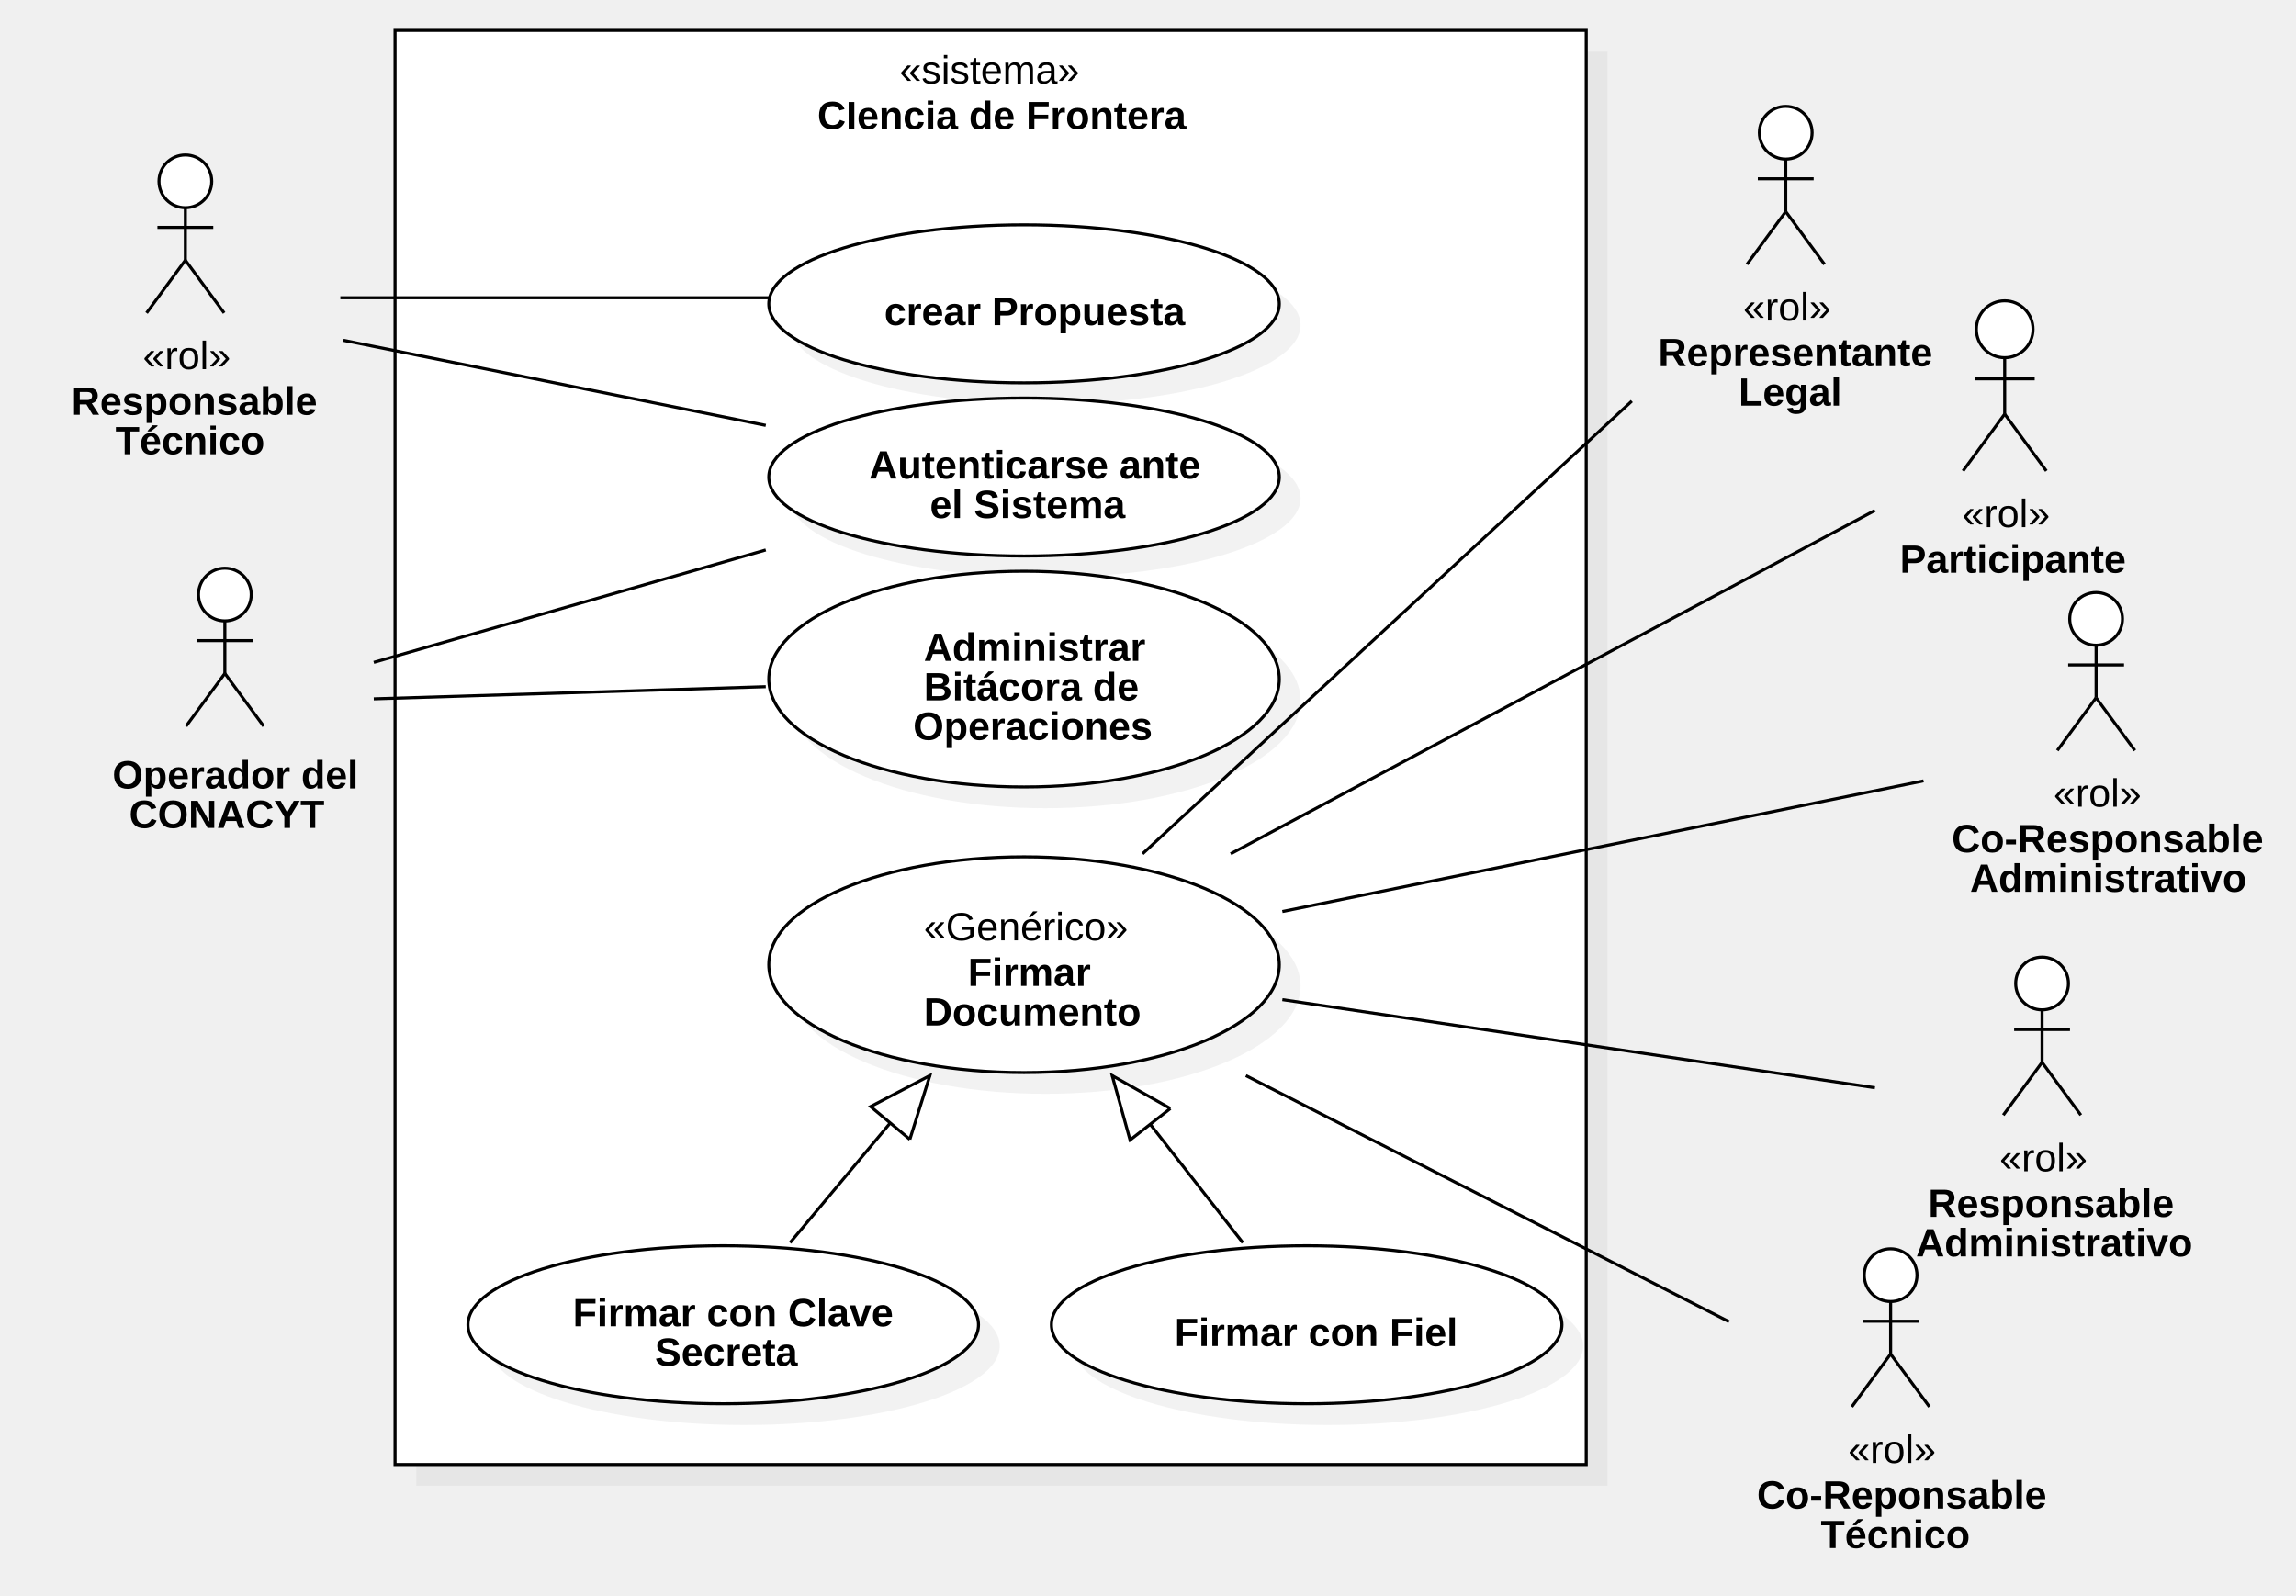
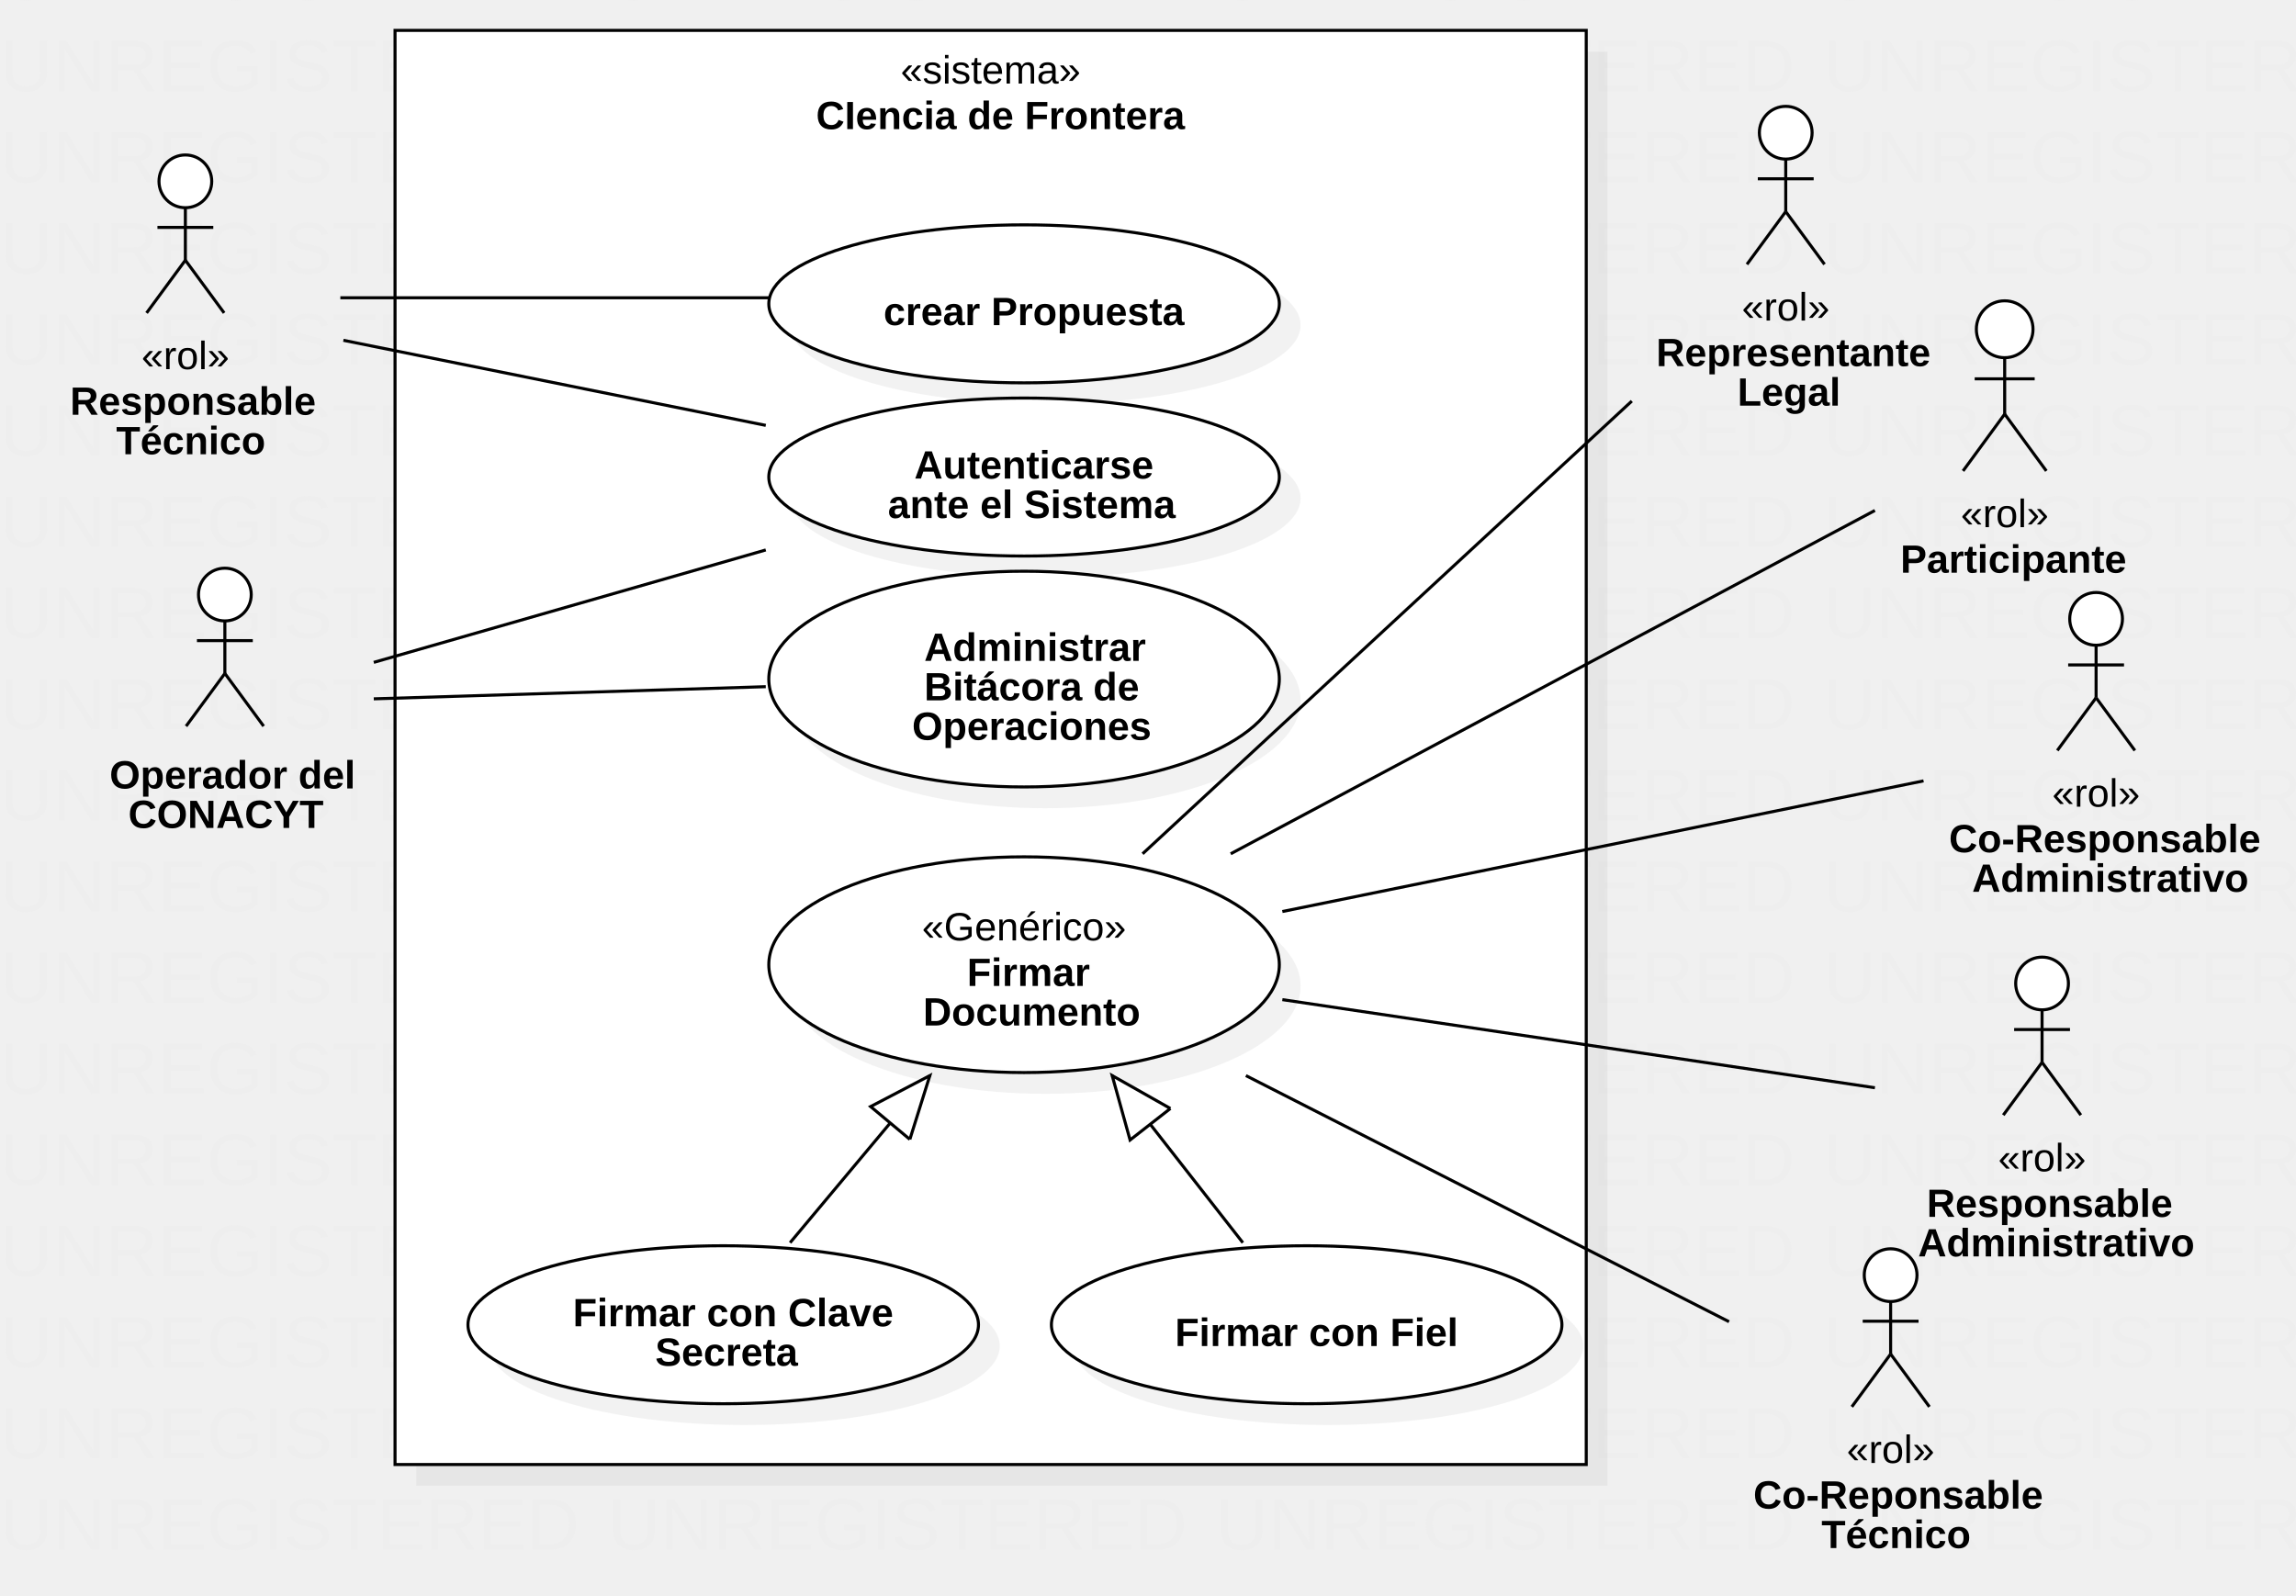
<svg xmlns="http://www.w3.org/2000/svg" version="1.1" width="755.572" height="525">
  <defs />
  <g>
+     <text fill="#eeeeee" stroke="none" font-family="Arial" font-size="24px" font-style="normal" font-weight="normal" text-decoration="none" x="0" y="0">UNREGISTERED</text>
+     <text fill="#eeeeee" stroke="none" font-family="Arial" font-size="24px" font-style="normal" font-weight="normal" text-decoration="none" x="0" y="30">UNREGISTERED</text>
+     <text fill="#eeeeee" stroke="none" font-family="Arial" font-size="24px" font-style="normal" font-weight="normal" text-decoration="none" x="0" y="60">UNREGISTERED</text>
+     <text fill="#eeeeee" stroke="none" font-family="Arial" font-size="24px" font-style="normal" font-weight="normal" text-decoration="none" x="0" y="90">UNREGISTERED</text>
+     <text fill="#eeeeee" stroke="none" font-family="Arial" font-size="24px" font-style="normal" font-weight="normal" text-decoration="none" x="0" y="120">UNREGISTERED</text>
+     <text fill="#eeeeee" stroke="none" font-family="Arial" font-size="24px" font-style="normal" font-weight="normal" text-decoration="none" x="0" y="150">UNREGISTERED</text>
+     <text fill="#eeeeee" stroke="none" font-family="Arial" font-size="24px" font-style="normal" font-weight="normal" text-decoration="none" x="0" y="180">UNREGISTERED</text>
+     <text fill="#eeeeee" stroke="none" font-family="Arial" font-size="24px" font-style="normal" font-weight="normal" text-decoration="none" x="0" y="210">UNREGISTERED</text>
+     <text fill="#eeeeee" stroke="none" font-family="Arial" font-size="24px" font-style="normal" font-weight="normal" text-decoration="none" x="0" y="240">UNREGISTERED</text>
+     <text fill="#eeeeee" stroke="none" font-family="Arial" font-size="24px" font-style="normal" font-weight="normal" text-decoration="none" x="0" y="270">UNREGISTERED</text>
+     <text fill="#eeeeee" stroke="none" font-family="Arial" font-size="24px" font-style="normal" font-weight="normal" text-decoration="none" x="0" y="300">UNREGISTERED</text>
+     <text fill="#eeeeee" stroke="none" font-family="Arial" font-size="24px" font-style="normal" font-weight="normal" text-decoration="none" x="0" y="330">UNREGISTERED</text>
+     <text fill="#eeeeee" stroke="none" font-family="Arial" font-size="24px" font-style="normal" font-weight="normal" text-decoration="none" x="0" y="360">UNREGISTERED</text>
+     <text fill="#eeeeee" stroke="none" font-family="Arial" font-size="24px" font-style="normal" font-weight="normal" text-decoration="none" x="0" y="390">UNREGISTERED</text>
+     <text fill="#eeeeee" stroke="none" font-family="Arial" font-size="24px" font-style="normal" font-weight="normal" text-decoration="none" x="0" y="420">UNREGISTERED</text>
+     <text fill="#eeeeee" stroke="none" font-family="Arial" font-size="24px" font-style="normal" font-weight="normal" text-decoration="none" x="0" y="450">UNREGISTERED</text>
+     <text fill="#eeeeee" stroke="none" font-family="Arial" font-size="24px" font-style="normal" font-weight="normal" text-decoration="none" x="0" y="480">UNREGISTERED</text>
+     <text fill="#eeeeee" stroke="none" font-family="Arial" font-size="24px" font-style="normal" font-weight="normal" text-decoration="none" x="0" y="510">UNREGISTERED</text>
+     <text fill="#eeeeee" stroke="none" font-family="Arial" font-size="24px" font-style="normal" font-weight="normal" text-decoration="none" x="200" y="0">UNREGISTERED</text>
+     <text fill="#eeeeee" stroke="none" font-family="Arial" font-size="24px" font-style="normal" font-weight="normal" text-decoration="none" x="200" y="30">UNREGISTERED</text>
+     <text fill="#eeeeee" stroke="none" font-family="Arial" font-size="24px" font-style="normal" font-weight="normal" text-decoration="none" x="200" y="60">UNREGISTERED</text>
+     <text fill="#eeeeee" stroke="none" font-family="Arial" font-size="24px" font-style="normal" font-weight="normal" text-decoration="none" x="200" y="90">UNREGISTERED</text>
+     <text fill="#eeeeee" stroke="none" font-family="Arial" font-size="24px" font-style="normal" font-weight="normal" text-decoration="none" x="200" y="120">UNREGISTERED</text>
+     <text fill="#eeeeee" stroke="none" font-family="Arial" font-size="24px" font-style="normal" font-weight="normal" text-decoration="none" x="200" y="150">UNREGISTERED</text>
+     <text fill="#eeeeee" stroke="none" font-family="Arial" font-size="24px" font-style="normal" font-weight="normal" text-decoration="none" x="200" y="180">UNREGISTERED</text>
+     <text fill="#eeeeee" stroke="none" font-family="Arial" font-size="24px" font-style="normal" font-weight="normal" text-decoration="none" x="200" y="210">UNREGISTERED</text>
+     <text fill="#eeeeee" stroke="none" font-family="Arial" font-size="24px" font-style="normal" font-weight="normal" text-decoration="none" x="200" y="240">UNREGISTERED</text>
+     <text fill="#eeeeee" stroke="none" font-family="Arial" font-size="24px" font-style="normal" font-weight="normal" text-decoration="none" x="200" y="270">UNREGISTERED</text>
+     <text fill="#eeeeee" stroke="none" font-family="Arial" font-size="24px" font-style="normal" font-weight="normal" text-decoration="none" x="200" y="300">UNREGISTERED</text>
+     <text fill="#eeeeee" stroke="none" font-family="Arial" font-size="24px" font-style="normal" font-weight="normal" text-decoration="none" x="200" y="330">UNREGISTERED</text>
+     <text fill="#eeeeee" stroke="none" font-family="Arial" font-size="24px" font-style="normal" font-weight="normal" text-decoration="none" x="200" y="360">UNREGISTERED</text>
+     <text fill="#eeeeee" stroke="none" font-family="Arial" font-size="24px" font-style="normal" font-weight="normal" text-decoration="none" x="200" y="390">UNREGISTERED</text>
+     <text fill="#eeeeee" stroke="none" font-family="Arial" font-size="24px" font-style="normal" font-weight="normal" text-decoration="none" x="200" y="420">UNREGISTERED</text>
+     <text fill="#eeeeee" stroke="none" font-family="Arial" font-size="24px" font-style="normal" font-weight="normal" text-decoration="none" x="200" y="450">UNREGISTERED</text>
+     <text fill="#eeeeee" stroke="none" font-family="Arial" font-size="24px" font-style="normal" font-weight="normal" text-decoration="none" x="200" y="480">UNREGISTERED</text>
+     <text fill="#eeeeee" stroke="none" font-family="Arial" font-size="24px" font-style="normal" font-weight="normal" text-decoration="none" x="200" y="510">UNREGISTERED</text>
+     <text fill="#eeeeee" stroke="none" font-family="Arial" font-size="24px" font-style="normal" font-weight="normal" text-decoration="none" x="400" y="0">UNREGISTERED</text>
+     <text fill="#eeeeee" stroke="none" font-family="Arial" font-size="24px" font-style="normal" font-weight="normal" text-decoration="none" x="400" y="30">UNREGISTERED</text>
+     <text fill="#eeeeee" stroke="none" font-family="Arial" font-size="24px" font-style="normal" font-weight="normal" text-decoration="none" x="400" y="60">UNREGISTERED</text>
+     <text fill="#eeeeee" stroke="none" font-family="Arial" font-size="24px" font-style="normal" font-weight="normal" text-decoration="none" x="400" y="90">UNREGISTERED</text>
+     <text fill="#eeeeee" stroke="none" font-family="Arial" font-size="24px" font-style="normal" font-weight="normal" text-decoration="none" x="400" y="120">UNREGISTERED</text>
+     <text fill="#eeeeee" stroke="none" font-family="Arial" font-size="24px" font-style="normal" font-weight="normal" text-decoration="none" x="400" y="150">UNREGISTERED</text>
+     <text fill="#eeeeee" stroke="none" font-family="Arial" font-size="24px" font-style="normal" font-weight="normal" text-decoration="none" x="400" y="180">UNREGISTERED</text>
+     <text fill="#eeeeee" stroke="none" font-family="Arial" font-size="24px" font-style="normal" font-weight="normal" text-decoration="none" x="400" y="210">UNREGISTERED</text>
+     <text fill="#eeeeee" stroke="none" font-family="Arial" font-size="24px" font-style="normal" font-weight="normal" text-decoration="none" x="400" y="240">UNREGISTERED</text>
+     <text fill="#eeeeee" stroke="none" font-family="Arial" font-size="24px" font-style="normal" font-weight="normal" text-decoration="none" x="400" y="270">UNREGISTERED</text>
+     <text fill="#eeeeee" stroke="none" font-family="Arial" font-size="24px" font-style="normal" font-weight="normal" text-decoration="none" x="400" y="300">UNREGISTERED</text>
+     <text fill="#eeeeee" stroke="none" font-family="Arial" font-size="24px" font-style="normal" font-weight="normal" text-decoration="none" x="400" y="330">UNREGISTERED</text>
+     <text fill="#eeeeee" stroke="none" font-family="Arial" font-size="24px" font-style="normal" font-weight="normal" text-decoration="none" x="400" y="360">UNREGISTERED</text>
+     <text fill="#eeeeee" stroke="none" font-family="Arial" font-size="24px" font-style="normal" font-weight="normal" text-decoration="none" x="400" y="390">UNREGISTERED</text>
+     <text fill="#eeeeee" stroke="none" font-family="Arial" font-size="24px" font-style="normal" font-weight="normal" text-decoration="none" x="400" y="420">UNREGISTERED</text>
+     <text fill="#eeeeee" stroke="none" font-family="Arial" font-size="24px" font-style="normal" font-weight="normal" text-decoration="none" x="400" y="450">UNREGISTERED</text>
+     <text fill="#eeeeee" stroke="none" font-family="Arial" font-size="24px" font-style="normal" font-weight="normal" text-decoration="none" x="400" y="480">UNREGISTERED</text>
+     <text fill="#eeeeee" stroke="none" font-family="Arial" font-size="24px" font-style="normal" font-weight="normal" text-decoration="none" x="400" y="510">UNREGISTERED</text>
+     <text fill="#eeeeee" stroke="none" font-family="Arial" font-size="24px" font-style="normal" font-weight="normal" text-decoration="none" x="600" y="0">UNREGISTERED</text>
+     <text fill="#eeeeee" stroke="none" font-family="Arial" font-size="24px" font-style="normal" font-weight="normal" text-decoration="none" x="600" y="30">UNREGISTERED</text>
+     <text fill="#eeeeee" stroke="none" font-family="Arial" font-size="24px" font-style="normal" font-weight="normal" text-decoration="none" x="600" y="60">UNREGISTERED</text>
+     <text fill="#eeeeee" stroke="none" font-family="Arial" font-size="24px" font-style="normal" font-weight="normal" text-decoration="none" x="600" y="90">UNREGISTERED</text>
+     <text fill="#eeeeee" stroke="none" font-family="Arial" font-size="24px" font-style="normal" font-weight="normal" text-decoration="none" x="600" y="120">UNREGISTERED</text>
+     <text fill="#eeeeee" stroke="none" font-family="Arial" font-size="24px" font-style="normal" font-weight="normal" text-decoration="none" x="600" y="150">UNREGISTERED</text>
+     <text fill="#eeeeee" stroke="none" font-family="Arial" font-size="24px" font-style="normal" font-weight="normal" text-decoration="none" x="600" y="180">UNREGISTERED</text>
+     <text fill="#eeeeee" stroke="none" font-family="Arial" font-size="24px" font-style="normal" font-weight="normal" text-decoration="none" x="600" y="210">UNREGISTERED</text>
+     <text fill="#eeeeee" stroke="none" font-family="Arial" font-size="24px" font-style="normal" font-weight="normal" text-decoration="none" x="600" y="240">UNREGISTERED</text>
+     <text fill="#eeeeee" stroke="none" font-family="Arial" font-size="24px" font-style="normal" font-weight="normal" text-decoration="none" x="600" y="270">UNREGISTERED</text>
+     <text fill="#eeeeee" stroke="none" font-family="Arial" font-size="24px" font-style="normal" font-weight="normal" text-decoration="none" x="600" y="300">UNREGISTERED</text>
+     <text fill="#eeeeee" stroke="none" font-family="Arial" font-size="24px" font-style="normal" font-weight="normal" text-decoration="none" x="600" y="330">UNREGISTERED</text>
+     <text fill="#eeeeee" stroke="none" font-family="Arial" font-size="24px" font-style="normal" font-weight="normal" text-decoration="none" x="600" y="360">UNREGISTERED</text>
+     <text fill="#eeeeee" stroke="none" font-family="Arial" font-size="24px" font-style="normal" font-weight="normal" text-decoration="none" x="600" y="390">UNREGISTERED</text>
+     <text fill="#eeeeee" stroke="none" font-family="Arial" font-size="24px" font-style="normal" font-weight="normal" text-decoration="none" x="600" y="420">UNREGISTERED</text>
+     <text fill="#eeeeee" stroke="none" font-family="Arial" font-size="24px" font-style="normal" font-weight="normal" text-decoration="none" x="600" y="450">UNREGISTERED</text>
+     <text fill="#eeeeee" stroke="none" font-family="Arial" font-size="24px" font-style="normal" font-weight="normal" text-decoration="none" x="600" y="480">UNREGISTERED</text>
+     <text fill="#eeeeee" stroke="none" font-family="Arial" font-size="24px" font-style="normal" font-weight="normal" text-decoration="none" x="600" y="510">UNREGISTERED</text>
    <g transform="translate(-550,-62) scale(1,1)">
      <rect fill="#C0C0C0" stroke="none" x="687" y="79" width="392" height="472" opacity="0.2" />
    </g>
    <g transform="translate(-550,-62) scale(1,1)">
      <rect fill="#ffffff" stroke="none" x="680" y="72" width="392" height="472" />
    </g>
    <g transform="translate(-550,-62) scale(1,1)">
      <path fill="none" stroke="#000000" d="M 680 72 L 1072 72 L 1072 544 L 680 544 L 680 72 Z Z" stroke-miterlimit="10" />
    </g>
    <g transform="translate(-550,-62) scale(1,1)">
      <g>
        <path fill="none" stroke="none" />
-         <text fill="#000000" stroke="none" font-family="Arial" font-size="13px" font-style="normal" font-weight="normal" text-decoration="none" x="846" y="89.5">«sistema»</text>
-       </g>
-     </g>
-     <g transform="translate(-550,-62) scale(1,1)">
-       <g>
-         <path fill="none" stroke="none" />
-         <text fill="#000000" stroke="none" font-family="Arial" font-size="13px" font-style="normal" font-weight="bold" text-decoration="none" x="819" y="104.5">CIencia de Frontera</text>
+         <text fill="#000000" stroke="none" font-family="Arial" font-size="13px" font-style="normal" font-weight="normal" text-decoration="none" x="846.375" y="89.5">«sistema»</text>
+       </g>
+     </g>
+     <g transform="translate(-550,-62) scale(1,1)">
+       <g>
+         <path fill="none" stroke="none" />
+         <text fill="#000000" stroke="none" font-family="Arial" font-size="13px" font-style="normal" font-weight="bold" text-decoration="none" x="818.554" y="104.5">CIencia de Frontera</text>
      </g>
    </g>
    <g transform="translate(-550,-62) scale(1,1)">
      <path fill="#C0C0C0" stroke="none" d="M 810 169 C 810 154.641 847.608 143 894 143 C 940.392 143 978 154.641 978 169 C 978 183.359 940.392 195 894 195 C 847.608 195 810 183.359 810 169 Z" opacity="0.2" />
    </g>
    <g transform="translate(-550,-62) scale(1,1)">
      <path fill="#ffffff" stroke="none" d="M 803 162 C 803 147.641 840.608 136 887 136 C 933.392 136 971 147.641 971 162 C 971 176.359 933.392 188 887 188 C 840.608 188 803 176.359 803 162 Z" />
    </g>
    <g transform="translate(-550,-62) scale(1,1)">
      <path fill="none" stroke="#000000" d="M 803 162 C 803 147.641 840.608 136 887 136 C 933.392 136 971 147.641 971 162 C 971 176.359 933.392 188 887 188 C 840.608 188 803 176.359 803 162 Z" stroke-miterlimit="10" />
    </g>
    <g transform="translate(-550,-62) scale(1,1)">
      <g>
        <path fill="none" stroke="none" />
-         <text fill="#000000" stroke="none" font-family="Arial" font-size="13px" font-style="normal" font-weight="bold" text-decoration="none" x="841" y="169">crear Propuesta</text>
+         <text fill="#000000" stroke="none" font-family="Arial" font-size="13px" font-style="normal" font-weight="bold" text-decoration="none" x="840.754" y="169">crear Propuesta</text>
      </g>
    </g>
    <g transform="translate(-550,-62) scale(1,1)">
      <path fill="#C0C0C0" stroke="none" d="M 810 226 C 810 211.641 847.608 200 894 200 C 940.392 200 978 211.641 978 226 C 978 240.359 940.392 252 894 252 C 847.608 252 810 240.359 810 226 Z" opacity="0.2" />
    </g>
    <g transform="translate(-550,-62) scale(1,1)">
      <path fill="#ffffff" stroke="none" d="M 803 219 C 803 204.641 840.608 193 887 193 C 933.392 193 971 204.641 971 219 C 971 233.359 933.392 245 887 245 C 840.608 245 803 233.359 803 219 Z" />
    </g>
    <g transform="translate(-550,-62) scale(1,1)">
      <path fill="none" stroke="#000000" d="M 803 219 C 803 204.641 840.608 193 887 193 C 933.392 193 971 204.641 971 219 C 971 233.359 933.392 245 887 245 C 840.608 245 803 233.359 803 219 Z" stroke-miterlimit="10" />
    </g>
    <g transform="translate(-550,-62) scale(1,1)">
      <g>
        <path fill="none" stroke="none" />
-         <text fill="#000000" stroke="none" font-family="Arial" font-size="13px" font-style="normal" font-weight="bold" text-decoration="none" x="836" y="219.5">Autenticarse ante</text>
-         <text fill="#000000" stroke="none" font-family="Arial" font-size="13px" font-style="normal" font-weight="bold" text-decoration="none" x="856" y="232.5">el Sistema</text>
+         <text fill="#000000" stroke="none" font-family="Arial" font-size="13px" font-style="normal" font-weight="bold" text-decoration="none" x="850.869" y="219.5">Autenticarse</text>
+         <text fill="#000000" stroke="none" font-family="Arial" font-size="13px" font-style="normal" font-weight="bold" text-decoration="none" x="842.198" y="232.5">ante el Sistema</text>
      </g>
    </g>
    <g transform="translate(-550,-62) scale(1,1)">
      <path fill="#C0C0C0" stroke="none" d="M 810 292.5 C 810 272.894 847.608 257 894 257 C 940.392 257 978 272.894 978 292.5 C 978 312.106 940.392 328 894 328 C 847.608 328 810 312.106 810 292.5 Z" opacity="0.2" />
    </g>
    <g transform="translate(-550,-62) scale(1,1)">
      <path fill="#ffffff" stroke="none" d="M 803 285.5 C 803 265.894 840.608 250 887 250 C 933.392 250 971 265.894 971 285.5 C 971 305.106 933.392 321 887 321 C 840.608 321 803 305.106 803 285.5 Z" />
    </g>
    <g transform="translate(-550,-62) scale(1,1)">
      <path fill="none" stroke="#000000" d="M 803 285.5 C 803 265.894 840.608 250 887 250 C 933.392 250 971 265.894 971 285.5 C 971 305.106 933.392 321 887 321 C 840.608 321 803 305.106 803 285.5 Z" stroke-miterlimit="10" />
    </g>
    <g transform="translate(-550,-62) scale(1,1)">
      <g>
        <path fill="none" stroke="none" />
-         <text fill="#000000" stroke="none" font-family="Arial" font-size="13px" font-style="normal" font-weight="bold" text-decoration="none" x="854" y="279.5">Administrar</text>
-         <text fill="#000000" stroke="none" font-family="Arial" font-size="13px" font-style="normal" font-weight="bold" text-decoration="none" x="854" y="292.5">Bitácora de</text>
-         <text fill="#000000" stroke="none" font-family="Arial" font-size="13px" font-style="normal" font-weight="bold" text-decoration="none" x="850.5" y="305.5">Operaciones</text>
+         <text fill="#000000" stroke="none" font-family="Arial" font-size="13px" font-style="normal" font-weight="bold" text-decoration="none" x="854.132" y="279.5">Administrar</text>
+         <text fill="#000000" stroke="none" font-family="Arial" font-size="13px" font-style="normal" font-weight="bold" text-decoration="none" x="854.119" y="292.5">Bitácora de</text>
+         <text fill="#000000" stroke="none" font-family="Arial" font-size="13px" font-style="normal" font-weight="bold" text-decoration="none" x="850.146" y="305.5">Operaciones</text>
      </g>
    </g>
    <g transform="translate(-550,-62) scale(1,1)">
      <path fill="#C0C0C0" stroke="none" d="M 810 386.5 C 810 366.894 847.608 351 894 351 C 940.392 351 978 366.894 978 386.5 C 978 406.106 940.392 422 894 422 C 847.608 422 810 406.106 810 386.5 Z" opacity="0.2" />
    </g>
    <g transform="translate(-550,-62) scale(1,1)">
      <path fill="#ffffff" stroke="none" d="M 803 379.5 C 803 359.894 840.608 344 887 344 C 933.392 344 971 359.894 971 379.5 C 971 399.106 933.392 415 887 415 C 840.608 415 803 399.106 803 379.5 Z" />
    </g>
    <g transform="translate(-550,-62) scale(1,1)">
      <path fill="none" stroke="#000000" d="M 803 379.5 C 803 359.894 840.608 344 887 344 C 933.392 344 971 359.894 971 379.5 C 971 399.106 933.392 415 887 415 C 840.608 415 803 399.106 803 379.5 Z" stroke-miterlimit="10" />
    </g>
    <g transform="translate(-550,-62) scale(1,1)">
      <g>
        <path fill="none" stroke="none" />
-         <text fill="#000000" stroke="none" font-family="Arial" font-size="13px" font-style="normal" font-weight="normal" text-decoration="none" x="854" y="371.5">«Genérico»</text>
-       </g>
-     </g>
-     <g transform="translate(-550,-62) scale(1,1)">
-       <g>
-         <path fill="none" stroke="none" />
-         <text fill="#000000" stroke="none" font-family="Arial" font-size="13px" font-style="normal" font-weight="bold" text-decoration="none" x="868.5" y="386.5">Firmar</text>
-         <text fill="#000000" stroke="none" font-family="Arial" font-size="13px" font-style="normal" font-weight="bold" text-decoration="none" x="854" y="399.5">Documento</text>
+         <text fill="#000000" stroke="none" font-family="Arial" font-size="13px" font-style="normal" font-weight="normal" text-decoration="none" x="853.396" y="371.5">«Genérico»</text>
+       </g>
+     </g>
+     <g transform="translate(-550,-62) scale(1,1)">
+       <g>
+         <path fill="none" stroke="none" />
+         <text fill="#000000" stroke="none" font-family="Arial" font-size="13px" font-style="normal" font-weight="bold" text-decoration="none" x="868.227" y="386.5">Firmar</text>
+         <text fill="#000000" stroke="none" font-family="Arial" font-size="13px" font-style="normal" font-weight="bold" text-decoration="none" x="853.76" y="399.5">Documento</text>
      </g>
    </g>
    <g transform="translate(-550,-62) scale(1,1)">
      <path fill="#C0C0C0" stroke="none" d="M 903 505 C 903 490.641 940.608 479 987 479 C 1033.392 479 1071 490.641 1071 505 C 1071 519.359 1033.392 531 987 531 C 940.608 531 903 519.359 903 505 Z" opacity="0.2" />
    </g>
    <g transform="translate(-550,-62) scale(1,1)">
      <path fill="#ffffff" stroke="none" d="M 896 498 C 896 483.641 933.608 472 980 472 C 1026.392 472 1064 483.641 1064 498 C 1064 512.359 1026.392 524 980 524 C 933.608 524 896 512.359 896 498 Z" />
    </g>
    <g transform="translate(-550,-62) scale(1,1)">
      <path fill="none" stroke="#000000" d="M 896 498 C 896 483.641 933.608 472 980 472 C 1026.392 472 1064 483.641 1064 498 C 1064 512.359 1026.392 524 980 524 C 933.608 524 896 512.359 896 498 Z" stroke-miterlimit="10" />
    </g>
    <g transform="translate(-550,-62) scale(1,1)">
      <g>
        <path fill="none" stroke="none" />
-         <text fill="#000000" stroke="none" font-family="Arial" font-size="13px" font-style="normal" font-weight="bold" text-decoration="none" x="936.5" y="505">Firmar con Fiel</text>
+         <text fill="#000000" stroke="none" font-family="Arial" font-size="13px" font-style="normal" font-weight="bold" text-decoration="none" x="936.661" y="505">Firmar con Fiel</text>
      </g>
    </g>
    <g transform="translate(-550,-62) scale(1,1)">
      <path fill="#C0C0C0" stroke="none" d="M 711 505 C 711 490.641 748.608 479 795 479 C 841.392 479 879 490.641 879 505 C 879 519.359 841.392 531 795 531 C 748.608 531 711 519.359 711 505 Z" opacity="0.2" />
    </g>
    <g transform="translate(-550,-62) scale(1,1)">
      <path fill="#ffffff" stroke="none" d="M 704 498 C 704 483.641 741.608 472 788 472 C 834.392 472 872 483.641 872 498 C 872 512.359 834.392 524 788 524 C 741.608 524 704 512.359 704 498 Z" />
    </g>
    <g transform="translate(-550,-62) scale(1,1)">
      <path fill="none" stroke="#000000" d="M 704 498 C 704 483.641 741.608 472 788 472 C 834.392 472 872 483.641 872 498 C 872 512.359 834.392 524 788 524 C 741.608 524 704 512.359 704 498 Z" stroke-miterlimit="10" />
    </g>
    <g transform="translate(-550,-62) scale(1,1)">
      <g>
        <path fill="none" stroke="none" />
-         <text fill="#000000" stroke="none" font-family="Arial" font-size="13px" font-style="normal" font-weight="bold" text-decoration="none" x="738.5" y="498.5">Firmar con Clave</text>
-         <text fill="#000000" stroke="none" font-family="Arial" font-size="13px" font-style="normal" font-weight="bold" text-decoration="none" x="765.5" y="511.5">Secreta</text>
+         <text fill="#000000" stroke="none" font-family="Arial" font-size="13px" font-style="normal" font-weight="bold" text-decoration="none" x="738.517" y="498.5">Firmar con Clave</text>
+         <text fill="#000000" stroke="none" font-family="Arial" font-size="13px" font-style="normal" font-weight="bold" text-decoration="none" x="765.599" y="511.5">Secreta</text>
      </g>
    </g>
    <g transform="translate(-550,-62) scale(1,1)">
      <path fill="none" stroke="#000000" d="M 959 471 L 916 416" stroke-miterlimit="10" />
    </g>
    <g transform="translate(-550,-62) scale(1,1)">
      <path fill="#FFFFFF" stroke="none" d="M 935.151 426.827 L 916 416 L 921.886 437.198" />
    </g>
    <g transform="translate(-550,-62) scale(1,1)">
      <path fill="none" stroke="#000000" d="M 935.151 426.827 L 916 416 L 921.886 437.198 L 935.151 426.827" stroke-miterlimit="10" />
    </g>
    <g transform="translate(-550,-62) scale(1,1)">
      <path fill="none" stroke="#000000" d="M 810 471 L 856 416" stroke-miterlimit="10" />
    </g>
    <g transform="translate(-550,-62) scale(1,1)">
      <path fill="#FFFFFF" stroke="none" d="M 849.418 436.992 L 856 416 L 836.502 426.19" />
    </g>
    <g transform="translate(-550,-62) scale(1,1)">
      <path fill="none" stroke="#000000" d="M 849.418 436.992 L 856 416 L 836.502 426.19 L 849.418 436.992" stroke-miterlimit="10" />
    </g>
    <g transform="translate(-550,-62) scale(1,1)">
      <path fill="#ffffff" stroke="none" d="M 1231.107 265.68 C 1231.107 260.886 1234.992 257 1239.786 257 C 1244.579 257 1248.465 260.886 1248.465 265.68 C 1248.465 270.474 1244.579 274.36 1239.786 274.36 C 1234.992 274.36 1231.107 270.474 1231.107 265.68 Z" />
    </g>
    <g transform="translate(-550,-62) scale(1,1)">
      <path fill="none" stroke="#000000" d="M 1231.107 265.68 C 1231.107 260.886 1234.992 257 1239.786 257 C 1244.579 257 1248.465 260.886 1248.465 265.68 C 1248.465 270.474 1244.579 274.36 1239.786 274.36 C 1234.992 274.36 1231.107 270.474 1231.107 265.68 Z" stroke-miterlimit="10" />
    </g>
    <g transform="translate(-550,-62) scale(1,1)">
      <path fill="none" stroke="#000000" d="M 1239.786 274.36 L 1239.786 291.64" stroke-miterlimit="10" />
    </g>
    <g transform="translate(-550,-62) scale(1,1)">
      <path fill="none" stroke="#000000" d="M 1230.596 280.84 L 1248.976 280.84" stroke-miterlimit="10" />
    </g>
    <g transform="translate(-550,-62) scale(1,1)">
      <path fill="none" stroke="#000000" d="M 1239.786 291.64 L 1227.022 309" stroke-miterlimit="10" />
    </g>
    <g transform="translate(-550,-62) scale(1,1)">
      <path fill="none" stroke="#000000" d="M 1239.786 291.64 L 1252.55 309" stroke-miterlimit="10" />
    </g>
    <g transform="translate(-550,-62) scale(1,1)">
      <g>
        <path fill="none" stroke="none" />
-         <text fill="#000000" stroke="none" font-family="Arial" font-size="13px" font-style="normal" font-weight="normal" text-decoration="none" x="1225.786" y="327.5">«rol»</text>
-       </g>
-     </g>
-     <g transform="translate(-550,-62) scale(1,1)">
-       <g>
-         <path fill="none" stroke="none" />
-         <text fill="#000000" stroke="none" font-family="Arial" font-size="13px" font-style="normal" font-weight="bold" text-decoration="none" x="1192.286" y="342.5">Co-Responsable</text>
-         <text fill="#000000" stroke="none" font-family="Arial" font-size="13px" font-style="normal" font-weight="bold" text-decoration="none" x="1198.286" y="355.5">Administrativo</text>
+         <text fill="#000000" stroke="none" font-family="Arial" font-size="13px" font-style="normal" font-weight="normal" text-decoration="none" x="1225.332" y="327.5">«rol»</text>
+       </g>
+     </g>
+     <g transform="translate(-550,-62) scale(1,1)">
+       <g>
+         <path fill="none" stroke="none" />
+         <text fill="#000000" stroke="none" font-family="Arial" font-size="13px" font-style="normal" font-weight="bold" text-decoration="none" x="1191.369" y="342.5">Co-Responsable</text>
+         <text fill="#000000" stroke="none" font-family="Arial" font-size="13px" font-style="normal" font-weight="bold" text-decoration="none" x="1198.967" y="355.5">Administrativo</text>
      </g>
    </g>
    <g transform="translate(-550,-62) scale(1,1)">
      <path fill="#ffffff" stroke="none" d="M 1213.327 385.68 C 1213.327 380.886 1217.213 377 1222.006 377 C 1226.8 377 1230.686 380.886 1230.686 385.68 C 1230.686 390.474 1226.8 394.36 1222.006 394.36 C 1217.213 394.36 1213.327 390.474 1213.327 385.68 Z" />
    </g>
    <g transform="translate(-550,-62) scale(1,1)">
      <path fill="none" stroke="#000000" d="M 1213.327 385.68 C 1213.327 380.886 1217.213 377 1222.006 377 C 1226.8 377 1230.686 380.886 1230.686 385.68 C 1230.686 390.474 1226.8 394.36 1222.006 394.36 C 1217.213 394.36 1213.327 390.474 1213.327 385.68 Z" stroke-miterlimit="10" />
    </g>
    <g transform="translate(-550,-62) scale(1,1)">
      <path fill="none" stroke="#000000" d="M 1222.006 394.36 L 1222.006 411.64" stroke-miterlimit="10" />
    </g>
    <g transform="translate(-550,-62) scale(1,1)">
      <path fill="none" stroke="#000000" d="M 1212.817 400.84 L 1231.196 400.84" stroke-miterlimit="10" />
    </g>
    <g transform="translate(-550,-62) scale(1,1)">
      <path fill="none" stroke="#000000" d="M 1222.006 411.64 L 1209.243 429" stroke-miterlimit="10" />
    </g>
    <g transform="translate(-550,-62) scale(1,1)">
      <path fill="none" stroke="#000000" d="M 1222.006 411.64 L 1234.77 429" stroke-miterlimit="10" />
    </g>
    <g transform="translate(-550,-62) scale(1,1)">
      <g>
        <path fill="none" stroke="none" />
-         <text fill="#000000" stroke="none" font-family="Arial" font-size="13px" font-style="normal" font-weight="normal" text-decoration="none" x="1208.006" y="447.5">«rol»</text>
-       </g>
-     </g>
-     <g transform="translate(-550,-62) scale(1,1)">
-       <g>
-         <path fill="none" stroke="none" />
-         <text fill="#000000" stroke="none" font-family="Arial" font-size="13px" font-style="normal" font-weight="bold" text-decoration="none" x="1184.506" y="462.5">Responsable</text>
-         <text fill="#000000" stroke="none" font-family="Arial" font-size="13px" font-style="normal" font-weight="bold" text-decoration="none" x="1180.506" y="475.5">Administrativo</text>
+         <text fill="#000000" stroke="none" font-family="Arial" font-size="13px" font-style="normal" font-weight="normal" text-decoration="none" x="1207.553" y="447.5">«rol»</text>
+       </g>
+     </g>
+     <g transform="translate(-550,-62) scale(1,1)">
+       <g>
+         <path fill="none" stroke="none" />
+         <text fill="#000000" stroke="none" font-family="Arial" font-size="13px" font-style="normal" font-weight="bold" text-decoration="none" x="1184.063" y="462.5">Responsable</text>
+         <text fill="#000000" stroke="none" font-family="Arial" font-size="13px" font-style="normal" font-weight="bold" text-decoration="none" x="1181.188" y="475.5">Administrativo</text>
      </g>
    </g>
    <g transform="translate(-550,-62) scale(1,1)">
      <path fill="#ffffff" stroke="none" d="M 1128.975 105.68 C 1128.975 100.886 1132.861 97 1137.654 97 C 1142.447 97 1146.333 100.886 1146.333 105.68 C 1146.333 110.474 1142.447 114.36 1137.654 114.36 C 1132.861 114.36 1128.975 110.474 1128.975 105.68 Z" />
    </g>
    <g transform="translate(-550,-62) scale(1,1)">
      <path fill="none" stroke="#000000" d="M 1128.975 105.68 C 1128.975 100.886 1132.861 97 1137.654 97 C 1142.447 97 1146.333 100.886 1146.333 105.68 C 1146.333 110.474 1142.447 114.36 1137.654 114.36 C 1132.861 114.36 1128.975 110.474 1128.975 105.68 Z" stroke-miterlimit="10" />
    </g>
    <g transform="translate(-550,-62) scale(1,1)">
      <path fill="none" stroke="#000000" d="M 1137.654 114.36 L 1137.654 131.64" stroke-miterlimit="10" />
    </g>
    <g transform="translate(-550,-62) scale(1,1)">
      <path fill="none" stroke="#000000" d="M 1128.464 120.84 L 1146.844 120.84" stroke-miterlimit="10" />
    </g>
    <g transform="translate(-550,-62) scale(1,1)">
      <path fill="none" stroke="#000000" d="M 1137.654 131.64 L 1124.89 149" stroke-miterlimit="10" />
    </g>
    <g transform="translate(-550,-62) scale(1,1)">
      <path fill="none" stroke="#000000" d="M 1137.654 131.64 L 1150.418 149" stroke-miterlimit="10" />
    </g>
    <g transform="translate(-550,-62) scale(1,1)">
      <g>
        <path fill="none" stroke="none" />
-         <text fill="#000000" stroke="none" font-family="Arial" font-size="13px" font-style="normal" font-weight="normal" text-decoration="none" x="1123.654" y="167.5">«rol»</text>
-       </g>
-     </g>
-     <g transform="translate(-550,-62) scale(1,1)">
-       <g>
-         <path fill="none" stroke="none" />
-         <text fill="#000000" stroke="none" font-family="Arial" font-size="13px" font-style="normal" font-weight="bold" text-decoration="none" x="1095.654" y="182.5">Representante</text>
-         <text fill="#000000" stroke="none" font-family="Arial" font-size="13px" font-style="normal" font-weight="bold" text-decoration="none" x="1122.154" y="195.5">Legal</text>
+         <text fill="#000000" stroke="none" font-family="Arial" font-size="13px" font-style="normal" font-weight="normal" text-decoration="none" x="1123.2" y="167.5">«rol»</text>
+       </g>
+     </g>
+     <g transform="translate(-550,-62) scale(1,1)">
+       <g>
+         <path fill="none" stroke="none" />
+         <text fill="#000000" stroke="none" font-family="Arial" font-size="13px" font-style="normal" font-weight="bold" text-decoration="none" x="1095.014" y="182.5">Representante</text>
+         <text fill="#000000" stroke="none" font-family="Arial" font-size="13px" font-style="normal" font-weight="bold" text-decoration="none" x="1121.75" y="195.5">Legal</text>
      </g>
    </g>
    <g transform="translate(-550,-62) scale(1,1)">
      <path fill="#ffffff" stroke="none" d="M 1163.492 481.68 C 1163.492 476.886 1167.377 473 1172.171 473 C 1176.964 473 1180.85 476.886 1180.85 481.68 C 1180.85 486.474 1176.964 490.36 1172.171 490.36 C 1167.377 490.36 1163.492 486.474 1163.492 481.68 Z" />
    </g>
    <g transform="translate(-550,-62) scale(1,1)">
      <path fill="none" stroke="#000000" d="M 1163.492 481.68 C 1163.492 476.886 1167.377 473 1172.171 473 C 1176.964 473 1180.85 476.886 1180.85 481.68 C 1180.85 486.474 1176.964 490.36 1172.171 490.36 C 1167.377 490.36 1163.492 486.474 1163.492 481.68 Z" stroke-miterlimit="10" />
    </g>
    <g transform="translate(-550,-62) scale(1,1)">
      <path fill="none" stroke="#000000" d="M 1172.171 490.36 L 1172.171 507.64" stroke-miterlimit="10" />
    </g>
    <g transform="translate(-550,-62) scale(1,1)">
      <path fill="none" stroke="#000000" d="M 1162.981 496.84 L 1181.361 496.84" stroke-miterlimit="10" />
    </g>
    <g transform="translate(-550,-62) scale(1,1)">
      <path fill="none" stroke="#000000" d="M 1172.171 507.64 L 1159.407 525" stroke-miterlimit="10" />
    </g>
    <g transform="translate(-550,-62) scale(1,1)">
      <path fill="none" stroke="#000000" d="M 1172.171 507.64 L 1184.935 525" stroke-miterlimit="10" />
    </g>
    <g transform="translate(-550,-62) scale(1,1)">
      <g>
        <path fill="none" stroke="none" />
-         <text fill="#000000" stroke="none" font-family="Arial" font-size="13px" font-style="normal" font-weight="normal" text-decoration="none" x="1158.171" y="543.5">«rol»</text>
-       </g>
-     </g>
-     <g transform="translate(-550,-62) scale(1,1)">
-       <g>
-         <path fill="none" stroke="none" />
-         <text fill="#000000" stroke="none" font-family="Arial" font-size="13px" font-style="normal" font-weight="bold" text-decoration="none" x="1128.171" y="558.5">Co-Reponsable</text>
-         <text fill="#000000" stroke="none" font-family="Arial" font-size="13px" font-style="normal" font-weight="bold" text-decoration="none" x="1149.171" y="571.5">Técnico</text>
+         <text fill="#000000" stroke="none" font-family="Arial" font-size="13px" font-style="normal" font-weight="normal" text-decoration="none" x="1157.717" y="543.5">«rol»</text>
+       </g>
+     </g>
+     <g transform="translate(-550,-62) scale(1,1)">
+       <g>
+         <path fill="none" stroke="none" />
+         <text fill="#000000" stroke="none" font-family="Arial" font-size="13px" font-style="normal" font-weight="bold" text-decoration="none" x="1127.004" y="558.5">Co-Reponsable</text>
+         <text fill="#000000" stroke="none" font-family="Arial" font-size="13px" font-style="normal" font-weight="bold" text-decoration="none" x="1149.411" y="571.5">Técnico</text>
      </g>
    </g>
    <g transform="translate(-550,-62) scale(1,1)">
      <path fill="#ffffff" stroke="none" d="M 602.321 121.68 C 602.321 116.886 606.207 113 611 113 C 615.793 113 619.679 116.886 619.679 121.68 C 619.679 126.474 615.793 130.36 611 130.36 C 606.207 130.36 602.321 126.474 602.321 121.68 Z" />
    </g>
    <g transform="translate(-550,-62) scale(1,1)">
      <path fill="none" stroke="#000000" d="M 602.321 121.68 C 602.321 116.886 606.207 113 611 113 C 615.793 113 619.679 116.886 619.679 121.68 C 619.679 126.474 615.793 130.36 611 130.36 C 606.207 130.36 602.321 126.474 602.321 121.68 Z" stroke-miterlimit="10" />
    </g>
    <g transform="translate(-550,-62) scale(1,1)">
      <path fill="none" stroke="#000000" d="M 611 130.36 L 611 147.64" stroke-miterlimit="10" />
    </g>
    <g transform="translate(-550,-62) scale(1,1)">
      <path fill="none" stroke="#000000" d="M 601.81 136.84 L 620.19 136.84" stroke-miterlimit="10" />
    </g>
    <g transform="translate(-550,-62) scale(1,1)">
      <path fill="none" stroke="#000000" d="M 611 147.64 L 598.236 165" stroke-miterlimit="10" />
    </g>
    <g transform="translate(-550,-62) scale(1,1)">
      <path fill="none" stroke="#000000" d="M 611 147.64 L 623.764 165" stroke-miterlimit="10" />
    </g>
    <g transform="translate(-550,-62) scale(1,1)">
      <g>
        <path fill="none" stroke="none" />
-         <text fill="#000000" stroke="none" font-family="Arial" font-size="13px" font-style="normal" font-weight="normal" text-decoration="none" x="597" y="183.5">«rol»</text>
-       </g>
-     </g>
-     <g transform="translate(-550,-62) scale(1,1)">
-       <g>
-         <path fill="none" stroke="none" />
-         <text fill="#000000" stroke="none" font-family="Arial" font-size="13px" font-style="normal" font-weight="bold" text-decoration="none" x="573.5" y="198.5">Responsable</text>
-         <text fill="#000000" stroke="none" font-family="Arial" font-size="13px" font-style="normal" font-weight="bold" text-decoration="none" x="588" y="211.5">Técnico</text>
+         <text fill="#000000" stroke="none" font-family="Arial" font-size="13px" font-style="normal" font-weight="normal" text-decoration="none" x="596.546" y="183.5">«rol»</text>
+       </g>
+     </g>
+     <g transform="translate(-550,-62) scale(1,1)">
+       <g>
+         <path fill="none" stroke="none" />
+         <text fill="#000000" stroke="none" font-family="Arial" font-size="13px" font-style="normal" font-weight="bold" text-decoration="none" x="573.057" y="198.5">Responsable</text>
+         <text fill="#000000" stroke="none" font-family="Arial" font-size="13px" font-style="normal" font-weight="bold" text-decoration="none" x="588.24" y="211.5">Técnico</text>
      </g>
    </g>
    <g transform="translate(-550,-62) scale(1,1)">
      <path fill="#ffffff" stroke="none" d="M 1200.385 170.36 C 1200.385 165.191 1204.558 161 1209.707 161 C 1214.855 161 1219.029 165.191 1219.029 170.36 C 1219.029 175.529 1214.855 179.72 1209.707 179.72 C 1204.558 179.72 1200.385 175.529 1200.385 170.36 Z" />
    </g>
    <g transform="translate(-550,-62) scale(1,1)">
      <path fill="none" stroke="#000000" d="M 1200.385 170.36 C 1200.385 165.191 1204.558 161 1209.707 161 C 1214.855 161 1219.029 165.191 1219.029 170.36 C 1219.029 175.529 1214.855 179.72 1209.707 179.72 C 1204.558 179.72 1200.385 175.529 1200.385 170.36 Z" stroke-miterlimit="10" />
    </g>
    <g transform="translate(-550,-62) scale(1,1)">
      <path fill="none" stroke="#000000" d="M 1209.707 179.72 L 1209.707 198.28" stroke-miterlimit="10" />
    </g>
    <g transform="translate(-550,-62) scale(1,1)">
      <path fill="none" stroke="#000000" d="M 1199.836 186.68 L 1219.577 186.68" stroke-miterlimit="10" />
    </g>
    <g transform="translate(-550,-62) scale(1,1)">
      <path fill="none" stroke="#000000" d="M 1209.707 198.28 L 1195.998 217" stroke-miterlimit="10" />
    </g>
    <g transform="translate(-550,-62) scale(1,1)">
      <path fill="none" stroke="#000000" d="M 1209.707 198.28 L 1223.416 217" stroke-miterlimit="10" />
    </g>
    <g transform="translate(-550,-62) scale(1,1)">
      <g>
        <path fill="none" stroke="none" />
-         <text fill="#000000" stroke="none" font-family="Arial" font-size="13px" font-style="normal" font-weight="normal" text-decoration="none" x="1195.707" y="235.5">«rol»</text>
-       </g>
-     </g>
-     <g transform="translate(-550,-62) scale(1,1)">
-       <g>
-         <path fill="none" stroke="none" />
-         <text fill="#000000" stroke="none" font-family="Arial" font-size="13px" font-style="normal" font-weight="bold" text-decoration="none" x="1175.207" y="250.5">Participante</text>
+         <text fill="#000000" stroke="none" font-family="Arial" font-size="13px" font-style="normal" font-weight="normal" text-decoration="none" x="1195.253" y="235.5">«rol»</text>
+       </g>
+     </g>
+     <g transform="translate(-550,-62) scale(1,1)">
+       <g>
+         <path fill="none" stroke="none" />
+         <text fill="#000000" stroke="none" font-family="Arial" font-size="13px" font-style="normal" font-weight="bold" text-decoration="none" x="1175.382" y="250.5">Participante</text>
      </g>
    </g>
    <g transform="translate(-550,-62) scale(1,1)">
      <path fill="none" stroke="#000000" d="M 662 160 L 803 160" stroke-miterlimit="10" />
    </g>
    <g transform="translate(-550,-62) scale(1,1)">
      <path fill="none" stroke="#000000" d="M 663 174 L 802 202" stroke-miterlimit="10" />
    </g>
    <g transform="translate(-550,-62) scale(1,1)">
      <path fill="#ffffff" stroke="none" d="M 615.321 257.68 C 615.321 252.886 619.207 249 624 249 C 628.793 249 632.679 252.886 632.679 257.68 C 632.679 262.474 628.793 266.36 624 266.36 C 619.207 266.36 615.321 262.474 615.321 257.68 Z" />
    </g>
    <g transform="translate(-550,-62) scale(1,1)">
      <path fill="none" stroke="#000000" d="M 615.321 257.68 C 615.321 252.886 619.207 249 624 249 C 628.793 249 632.679 252.886 632.679 257.68 C 632.679 262.474 628.793 266.36 624 266.36 C 619.207 266.36 615.321 262.474 615.321 257.68 Z" stroke-miterlimit="10" />
    </g>
    <g transform="translate(-550,-62) scale(1,1)">
      <path fill="none" stroke="#000000" d="M 624 266.36 L 624 283.64" stroke-miterlimit="10" />
    </g>
    <g transform="translate(-550,-62) scale(1,1)">
      <path fill="none" stroke="#000000" d="M 614.81 272.84 L 633.19 272.84" stroke-miterlimit="10" />
    </g>
    <g transform="translate(-550,-62) scale(1,1)">
      <path fill="none" stroke="#000000" d="M 624 283.64 L 611.236 301" stroke-miterlimit="10" />
    </g>
    <g transform="translate(-550,-62) scale(1,1)">
      <path fill="none" stroke="#000000" d="M 624 283.64 L 636.764 301" stroke-miterlimit="10" />
    </g>
    <g transform="translate(-550,-62) scale(1,1)">
      <g>
        <path fill="none" stroke="none" />
-         <text fill="#000000" stroke="none" font-family="Arial" font-size="13px" font-style="normal" font-weight="bold" text-decoration="none" x="587" y="321.5">Operador del</text>
-         <text fill="#000000" stroke="none" font-family="Arial" font-size="13px" font-style="normal" font-weight="bold" text-decoration="none" x="592.5" y="334.5">CONACYT</text>
+         <text fill="#000000" stroke="none" font-family="Arial" font-size="13px" font-style="normal" font-weight="bold" text-decoration="none" x="586.06" y="321.5">Operador del</text>
+         <text fill="#000000" stroke="none" font-family="Arial" font-size="13px" font-style="normal" font-weight="bold" text-decoration="none" x="592.22" y="334.5">CONACYT</text>
      </g>
    </g>
    <g transform="translate(-550,-62) scale(1,1)">
      <path fill="none" stroke="#000000" d="M 673 280 L 802 243" stroke-miterlimit="10" />
    </g>
    <g transform="translate(-550,-62) scale(1,1)">
      <path fill="none" stroke="#000000" d="M 673 292 L 802 288" stroke-miterlimit="10" />
    </g>
    <g transform="translate(-550,-62) scale(1,1)">
      <path fill="none" stroke="#000000" d="M 1119 497 L 960 416" stroke-miterlimit="10" />
    </g>
    <g transform="translate(-550,-62) scale(1,1)">
      <path fill="none" stroke="#000000" d="M 1167 420 L 972 391" stroke-miterlimit="10" />
    </g>
    <g transform="translate(-550,-62) scale(1,1)">
      <path fill="none" stroke="#000000" d="M 1087 194 L 926 343" stroke-miterlimit="10" />
    </g>
    <g transform="translate(-550,-62) scale(1,1)">
      <path fill="none" stroke="#000000" d="M 1167 230 L 955 343" stroke-miterlimit="10" />
    </g>
    <g transform="translate(-550,-62) scale(1,1)">
      <path fill="none" stroke="#000000" d="M 1183 319 L 972 362" stroke-miterlimit="10" />
    </g>
  </g>
</svg>
